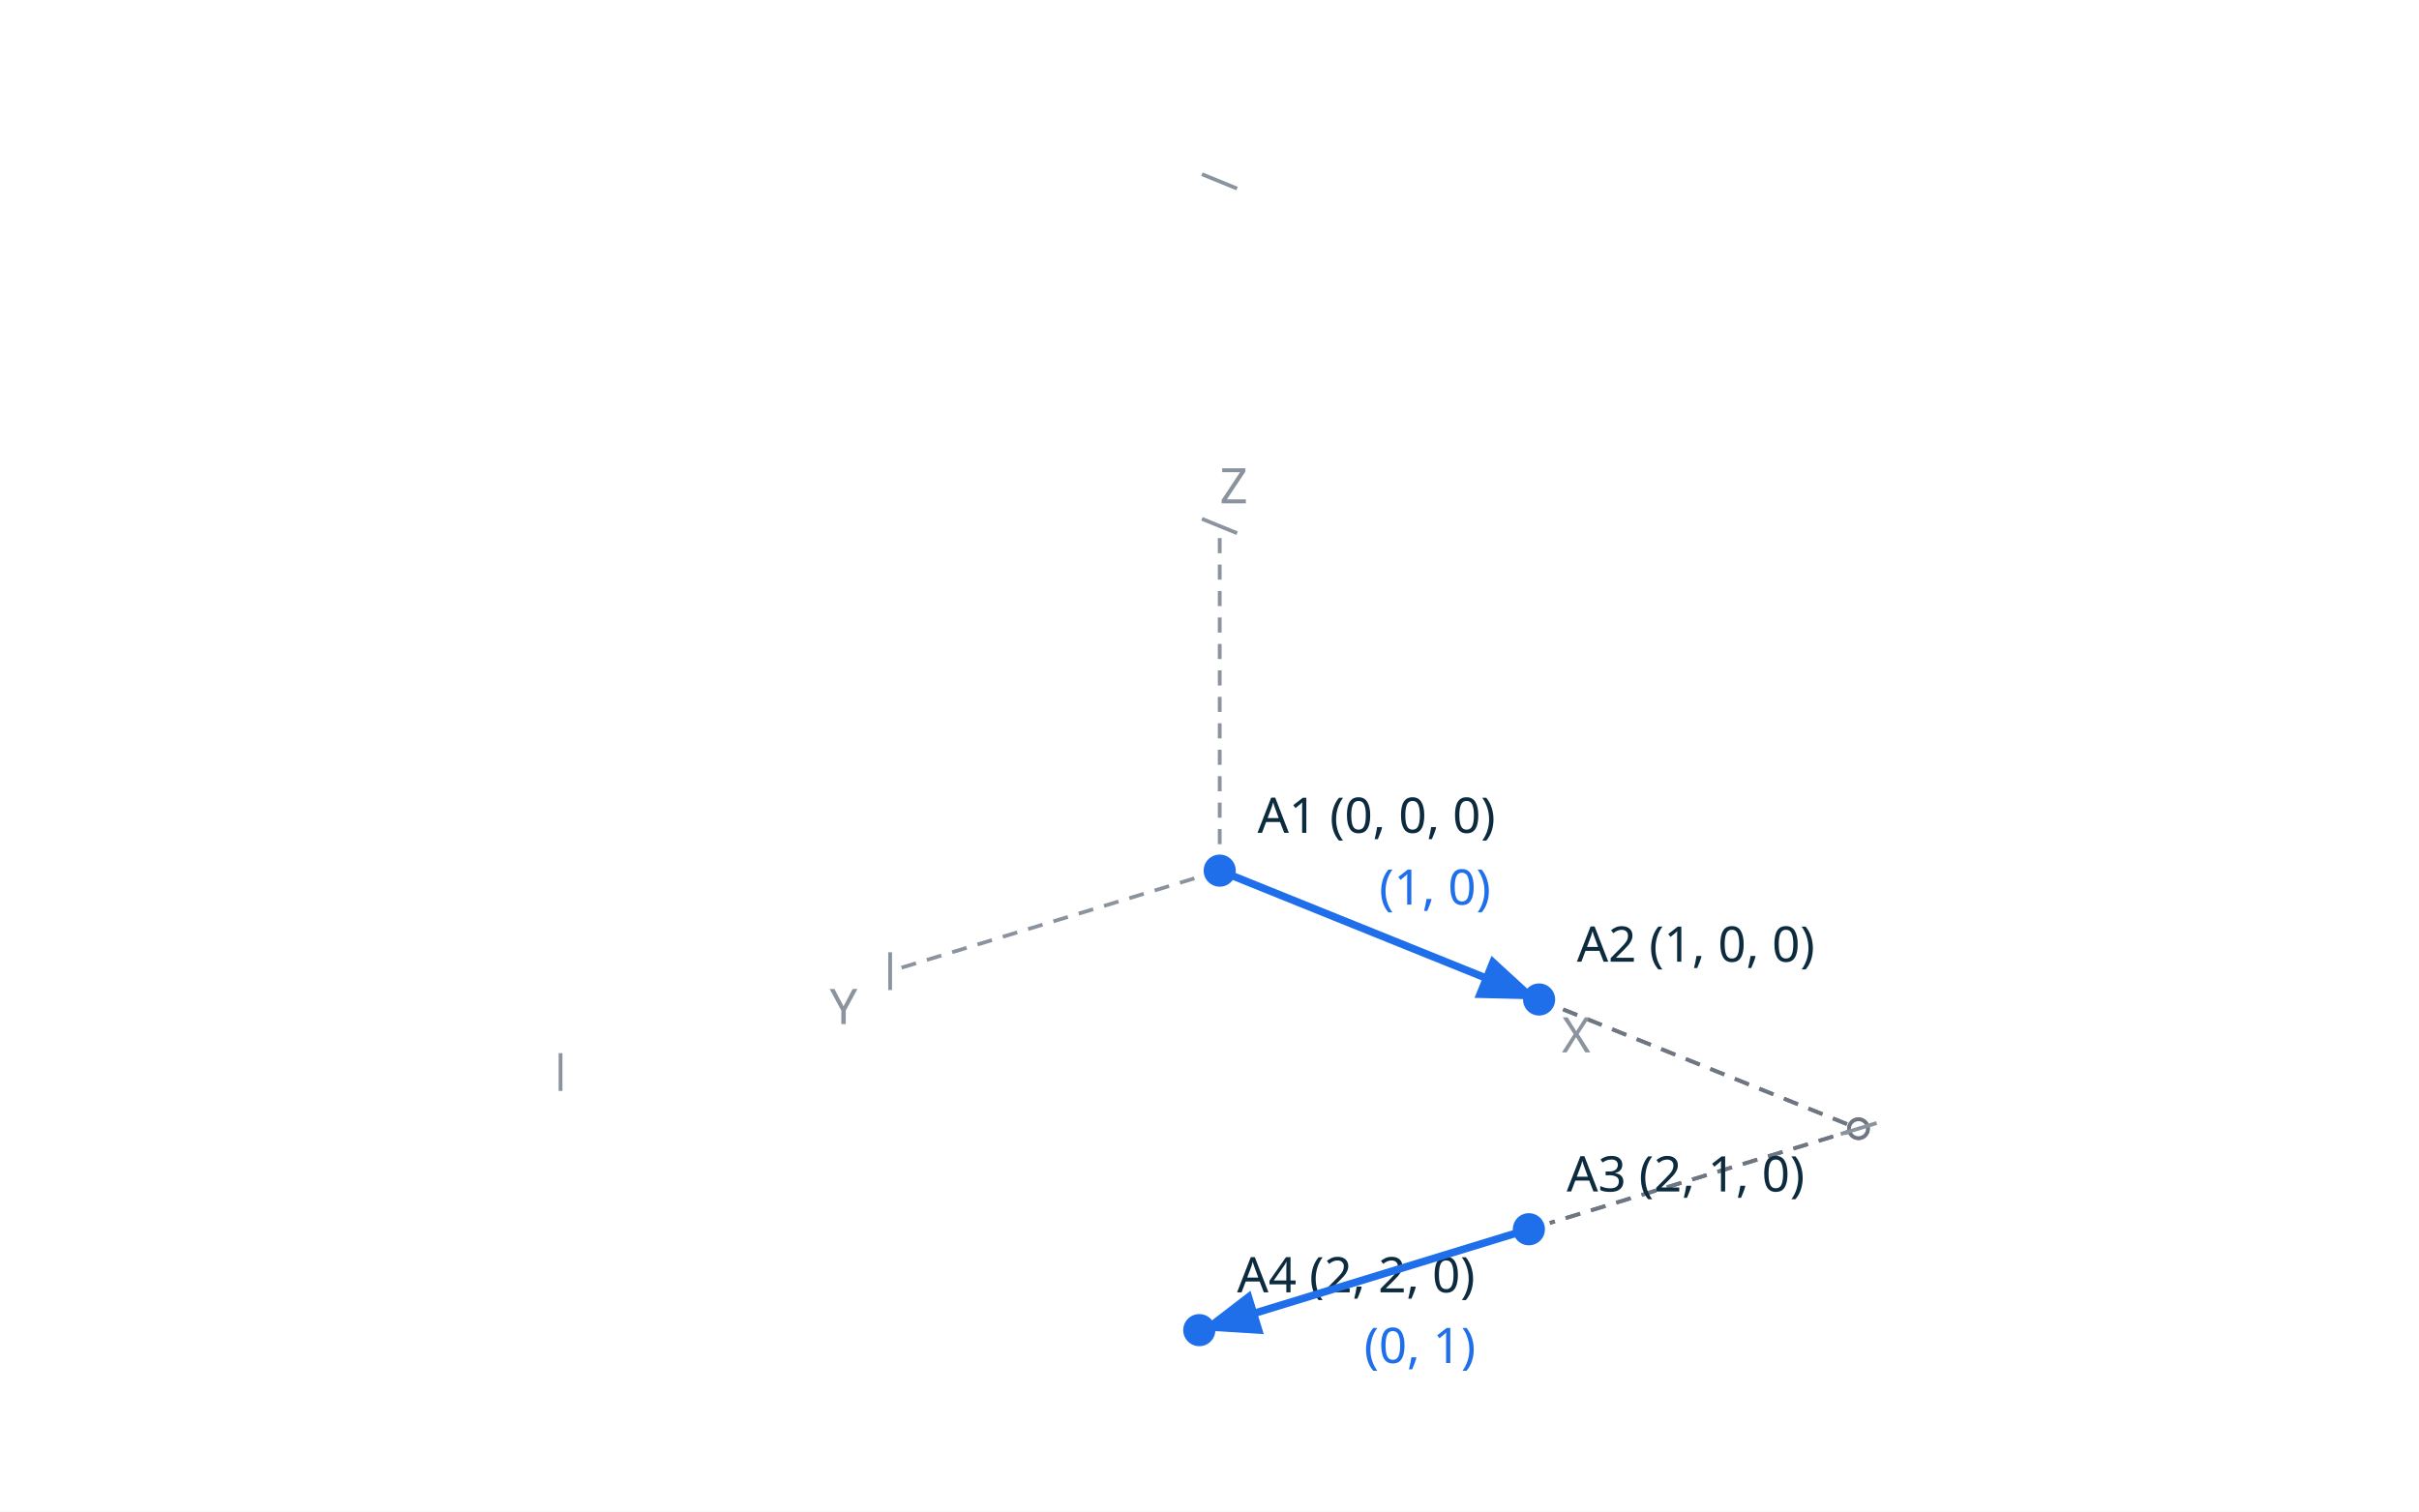
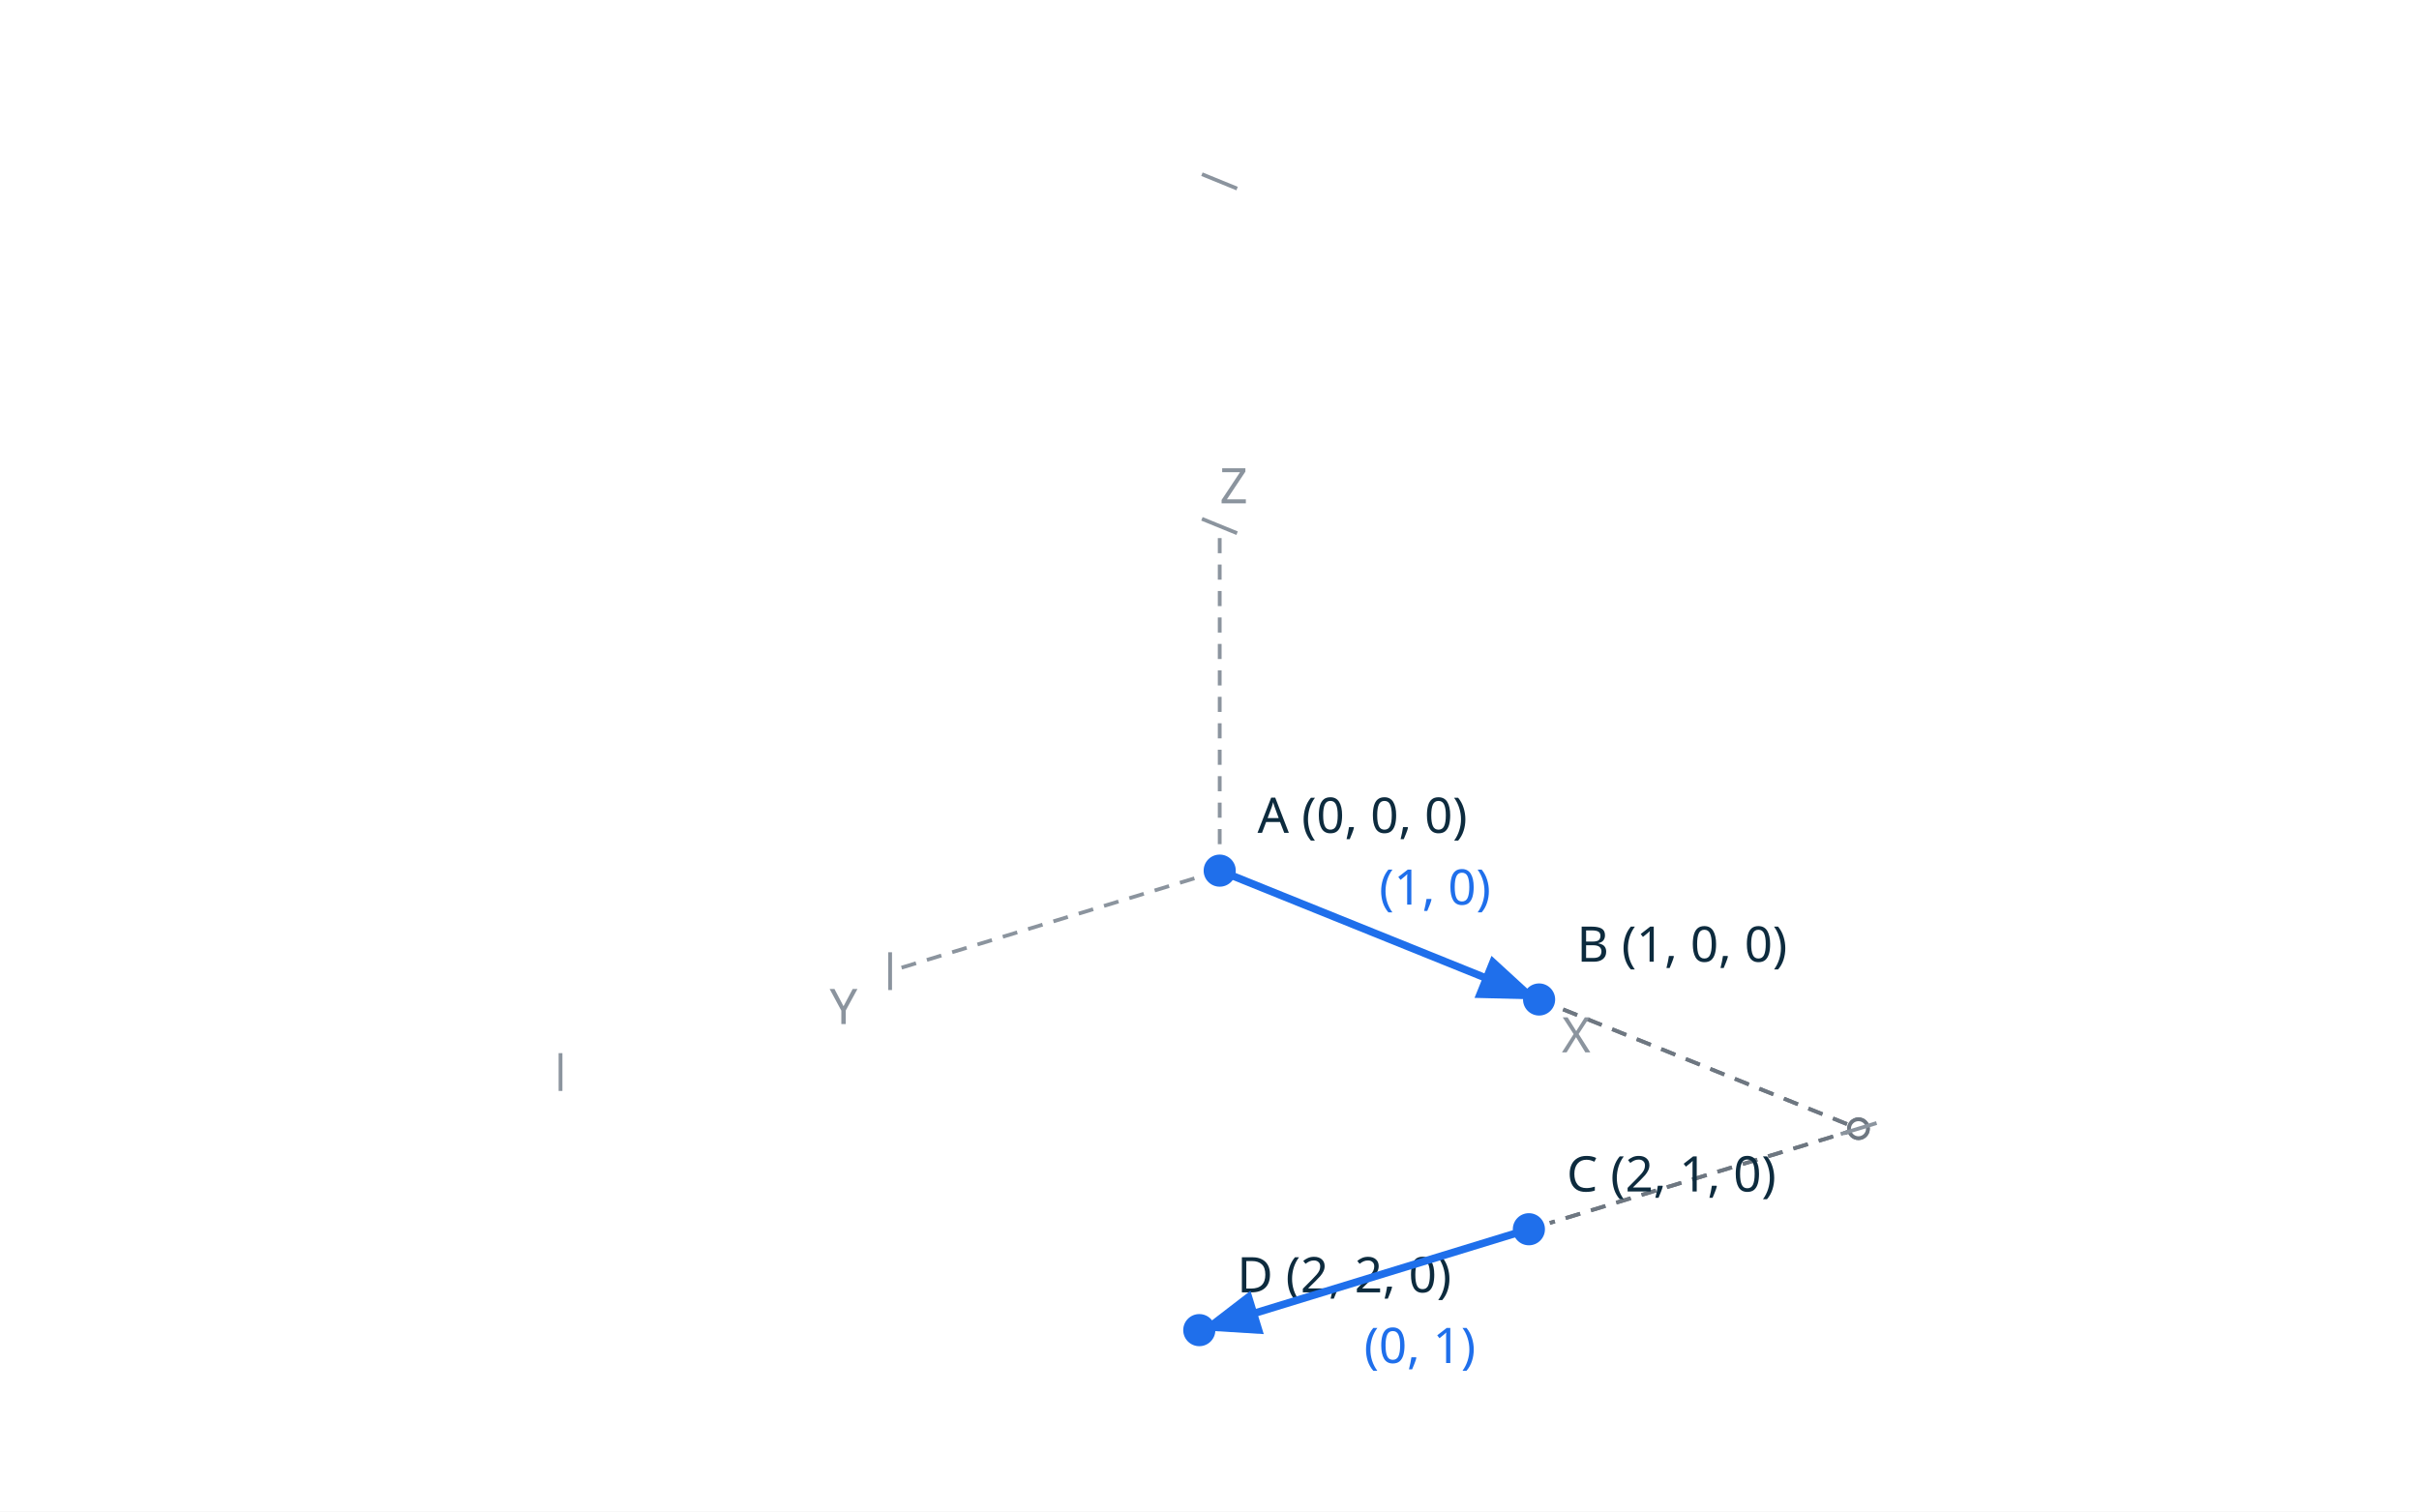
<svg xmlns="http://www.w3.org/2000/svg" viewBox="0 0 640 400" width="640" height="400">
  <rect width="640" height="400" fill="#ffffff" />
  <circle cx="322.7" cy="230.4" r="2.5" fill="#ffffff" stroke="#6e7781" stroke-width="1.0" />
  <circle cx="322.7" cy="230.4" r="2.5" fill="#ffffff" stroke="#6e7781" stroke-width="1.0" />
  <line x1="322.7" y1="230.4" x2="407.2" y2="264.5" stroke="#6e7781" stroke-width="1.0" stroke-dasharray="4 3" />
  <circle cx="407.2" cy="264.5" r="2.5" fill="#ffffff" stroke="#6e7781" stroke-width="1.0" />
  <circle cx="407.2" cy="264.5" r="2.5" fill="#ffffff" stroke="#6e7781" stroke-width="1.0" />
  <line x1="322.7" y1="230.4" x2="491.7" y2="298.7" stroke="#6e7781" stroke-width="1.0" stroke-dasharray="4 3" />
  <line x1="491.7" y1="298.7" x2="404.5" y2="325.3" stroke="#6e7781" stroke-width="1.0" stroke-dasharray="4 3" />
  <circle cx="491.7" cy="298.7" r="2.5" fill="#ffffff" stroke="#6e7781" stroke-width="1.0" />
  <circle cx="404.5" cy="325.3" r="2.5" fill="#ffffff" stroke="#6e7781" stroke-width="1.0" />
  <line x1="322.7" y1="230.4" x2="491.7" y2="298.7" stroke="#6e7781" stroke-width="1.0" stroke-dasharray="4 3" />
  <line x1="491.7" y1="298.7" x2="317.3" y2="352.0" stroke="#6e7781" stroke-width="1.0" stroke-dasharray="4 3" />
  <circle cx="491.7" cy="298.7" r="2.5" fill="#ffffff" stroke="#6e7781" stroke-width="1.0" />
  <circle cx="317.3" cy="352.0" r="2.5" fill="#ffffff" stroke="#6e7781" stroke-width="1.0" />
  <line x1="322.7" y1="230.4" x2="407.2" y2="264.5" stroke="#8b949e" stroke-width="1.0" stroke-dasharray="4 3" />
  <text x="413.2" y="278.5" fill="#8b949e" font-family="sans-serif" font-size="13">X</text>
  <line x1="322.7" y1="230.4" x2="235.5" y2="257.0" stroke="#8b949e" stroke-width="1.0" stroke-dasharray="4 3" />
  <text x="219.5" y="271.0" fill="#8b949e" font-family="sans-serif" font-size="13">Y</text>
  <line x1="322.7" y1="230.4" x2="322.7" y2="139.2" stroke="#8b949e" stroke-width="1.0" stroke-dasharray="4 3" />
  <text x="322.7" y="133.2" fill="#8b949e" font-family="sans-serif" font-size="13">Z</text>
  <circle cx="322.7" cy="230.4" r="2.5" fill="#8b949e" />
  <line x1="412.0" y1="263.1" x2="402.4" y2="266.0" stroke="#8b949e" stroke-width="1.0" />
  <line x1="496.5" y1="297.2" x2="487.0" y2="300.1" stroke="#8b949e" stroke-width="1.0" />
  <line x1="235.5" y1="262.0" x2="235.5" y2="252.0" stroke="#8b949e" stroke-width="1.0" />
  <line x1="148.3" y1="288.7" x2="148.3" y2="278.7" stroke="#8b949e" stroke-width="1.0" />
  <line x1="318.0" y1="137.3" x2="327.3" y2="141.1" stroke="#8b949e" stroke-width="1.0" />
  <line x1="318.0" y1="46.1" x2="327.3" y2="49.9" stroke="#8b949e" stroke-width="1.0" />
  <circle cx="322.7" cy="230.4" r="5.0" fill="#1f6feb" stroke="#ffffff" stroke-width="1.5" />
-   <text x="332.7" y="220.4" fill="#0d2b3e" font-family="sans-serif" font-size="13">A1 (0, 0, 0)</text>
+   <text x="332.7" y="220.4" fill="#0d2b3e" font-family="sans-serif" font-size="13">A (0, 0, 0)</text>
  <circle cx="407.2" cy="264.5" r="5.0" fill="#1f6feb" stroke="#ffffff" stroke-width="1.5" />
-   <text x="417.2" y="254.5" fill="#0d2b3e" font-family="sans-serif" font-size="13">A2 (1, 0, 0)</text>
+   <text x="417.2" y="254.5" fill="#0d2b3e" font-family="sans-serif" font-size="13">B (1, 0, 0)</text>
  <circle cx="404.5" cy="325.3" r="5.0" fill="#1f6feb" stroke="#ffffff" stroke-width="1.5" />
-   <text x="414.5" y="315.3" fill="#0d2b3e" font-family="sans-serif" font-size="13">A3 (2, 1, 0)</text>
+   <text x="414.5" y="315.3" fill="#0d2b3e" font-family="sans-serif" font-size="13">C (2, 1, 0)</text>
  <circle cx="317.3" cy="352.0" r="5.0" fill="#1f6feb" stroke="#ffffff" stroke-width="1.5" />
-   <text x="327.3" y="342.0" fill="#0d2b3e" font-family="sans-serif" font-size="13">A4 (2, 2, 0)</text>
+   <text x="327.3" y="342.0" fill="#0d2b3e" font-family="sans-serif" font-size="13">D (2, 2, 0)</text>
  <defs>
    <marker id="arrow" markerWidth="10" markerHeight="10" refX="8" refY="3" orient="auto">
      <path d="M0,0 L8,3 L0,6 z" fill="#1a7f37" />
    </marker>
    <marker id="arrow1" markerWidth="10" markerHeight="10" refX="8" refY="3" orient="auto">
      <path d="M0,0 L8,3 L0,6 z" fill="#1f6feb" />
    </marker>
  </defs>
  <line x1="322.7" y1="230.4" x2="407.2" y2="264.5" stroke="#1f6feb" stroke-width="2.0" marker-end="url(#arrow1)" />
  <text x="364.9" y="239.4" fill="#1f6feb" font-family="sans-serif" font-size="13">(1, 0)</text>
  <line x1="404.5" y1="325.3" x2="317.3" y2="352.0" stroke="#1f6feb" stroke-width="2.0" marker-end="url(#arrow1)" />
  <text x="360.9" y="360.7" fill="#1f6feb" font-family="sans-serif" font-size="13">(0, 1)</text>
</svg>
